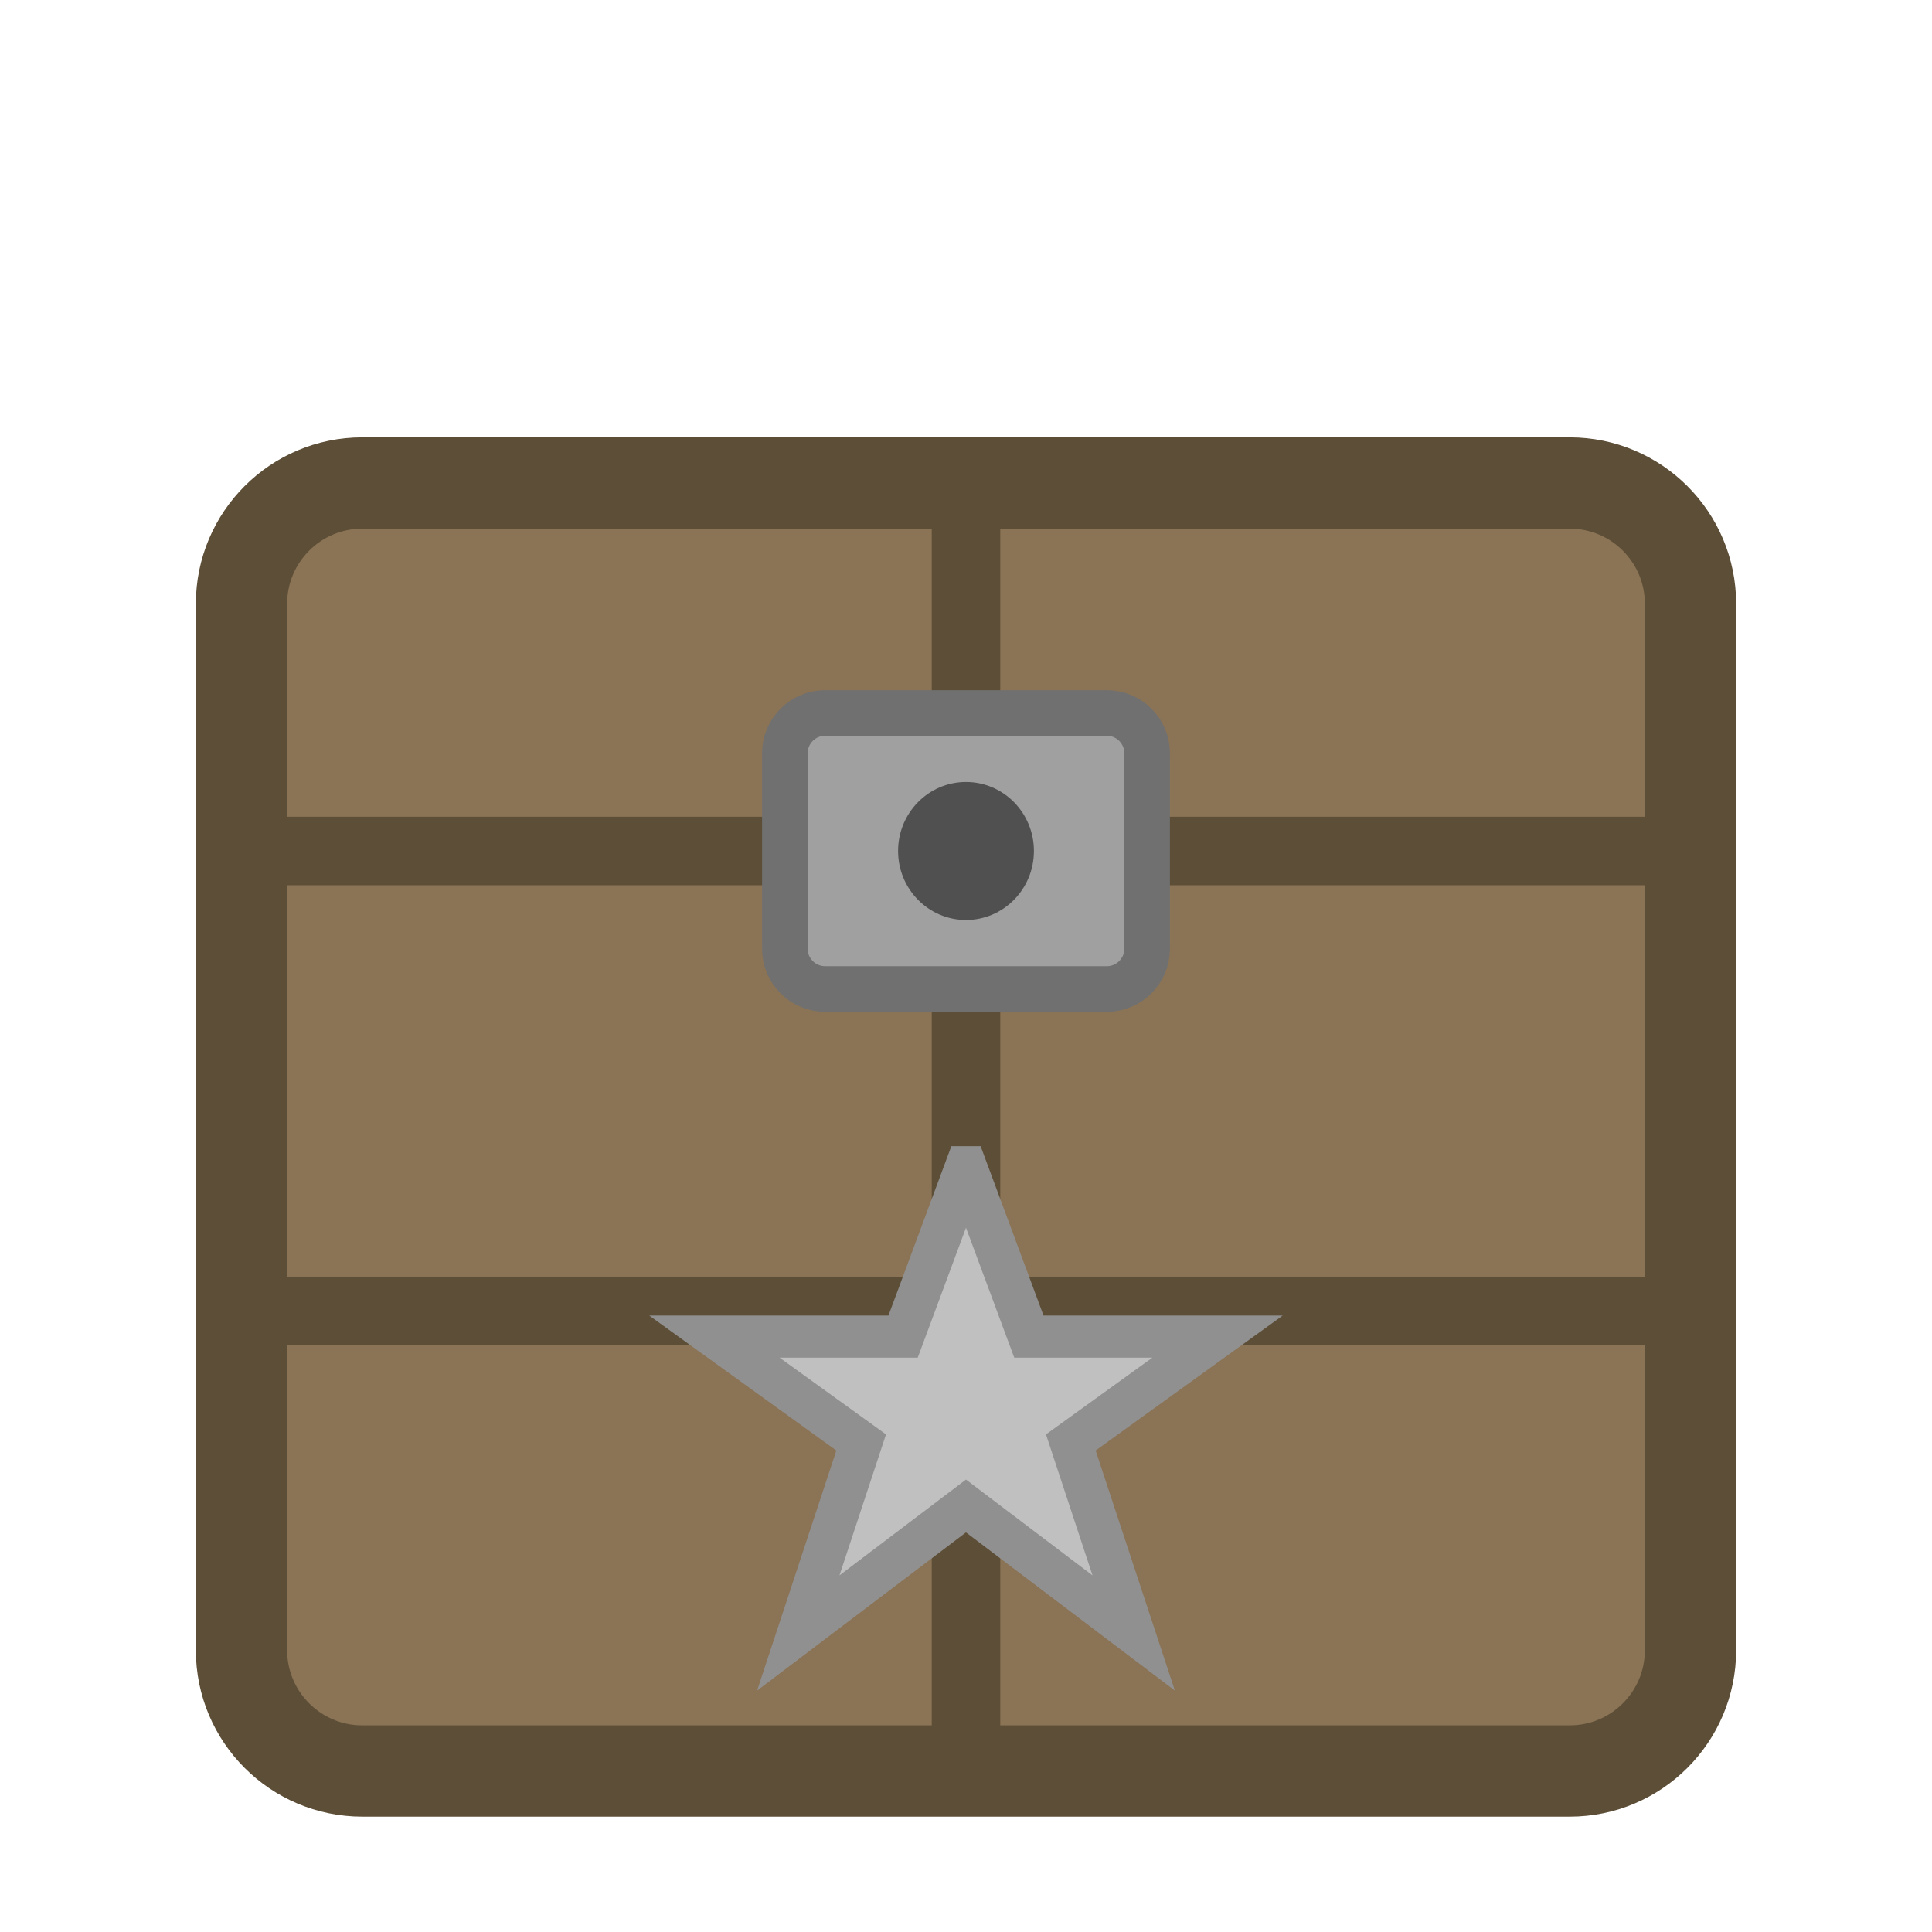
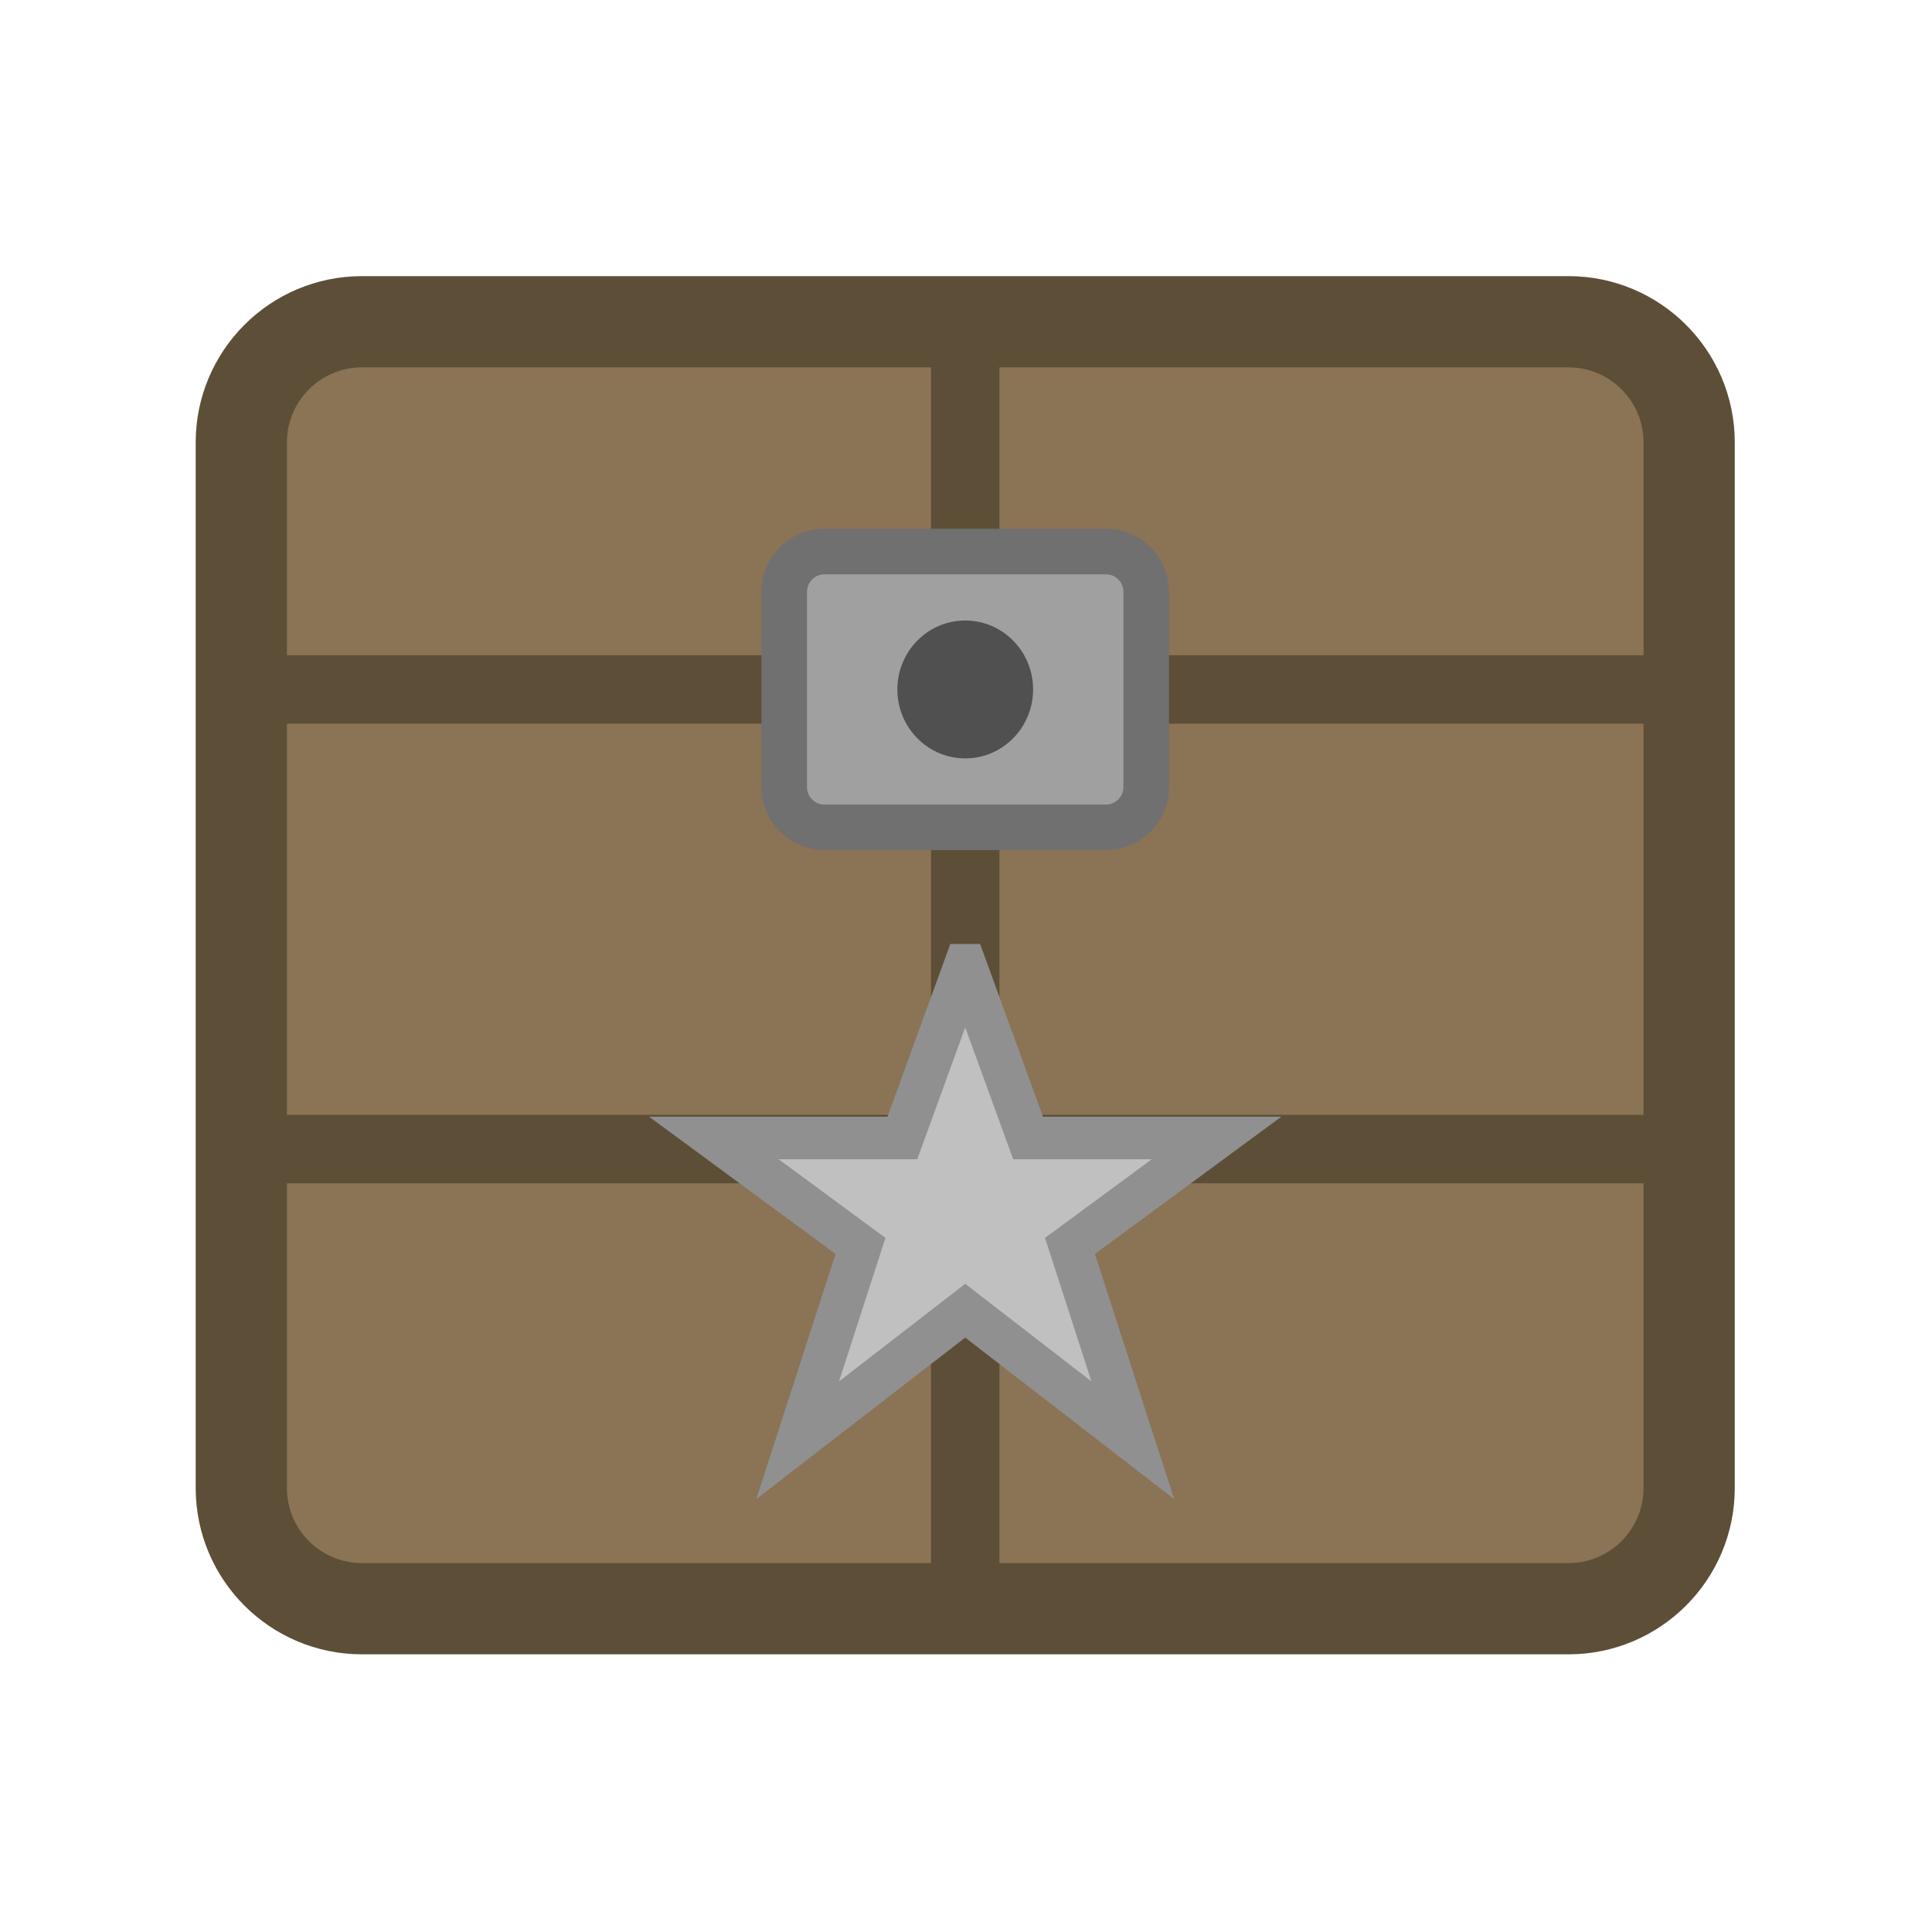
- <svg xmlns="http://www.w3.org/2000/svg" width="100%" height="100%" viewBox="0 0 200 200" version="1.1" xml:space="preserve" style="fill-rule:evenodd;clip-rule:evenodd;">
-   <path d="M175,62.5l0,108.333c0,6.899 -5.601,12.5 -12.5,12.5l-125,0c-6.899,0 -12.5,-5.601 -12.5,-12.5l0,-108.333c0,-6.899 5.601,-12.5 12.5,-12.5l125,0c6.899,0 12.5,5.601 12.5,12.5Z" style="fill:#8b7355;stroke:#5d4e37;stroke-width:9.45px;" />
-   <path d="M25,88.095l150,0" style="fill:none;fill-rule:nonzero;stroke:#5d4e37;stroke-width:7.09px;" />
-   <path d="M25,135.714l150,0" style="fill:none;fill-rule:nonzero;stroke:#5d4e37;stroke-width:7.09px;" />
-   <path d="M100,50l0,133.333" style="fill:none;fill-rule:nonzero;stroke:#5d4e37;stroke-width:7.09px;" />
-   <path d="M118.75,77.976l0,20.238c0,2.3 -1.867,4.167 -4.167,4.167l-29.167,0c-2.3,0 -4.167,-1.867 -4.167,-4.167l0,-20.238c0,-2.3 1.867,-4.167 4.167,-4.167l29.167,0c2.3,0 4.167,1.867 4.167,4.167Z" style="fill:#a0a0a0;stroke:#707070;stroke-width:4.72px;" />
-   <ellipse cx="100" cy="88.095" rx="7.031" ry="7.143" style="fill:#505050;" />
-   <path d="M100,120.833l6.51,17.532l19.531,0l-15.191,10.958l6.51,19.724l-17.361,-13.149l-17.361,13.149l6.51,-19.724l-15.191,-10.958l19.531,0l6.51,-17.532Z" style="fill:#c0c0c0;fill-rule:nonzero;stroke:#909090;stroke-width:4.36px;" />
+ <svg xmlns="http://www.w3.org/2000/svg" width="100%" height="100%" viewBox="0 0 834 834" version="1.1" xml:space="preserve" style="fill-rule:evenodd;clip-rule:evenodd;">
+   <path d="M729.167,190.973l0,451.387c0,28.746 -23.337,52.083 -52.083,52.083l-520.833,0c-28.746,0 -52.083,-23.338 -52.083,-52.083l0,-451.387c0,-28.746 23.338,-52.083 52.083,-52.083l520.833,0c28.746,0 52.083,23.338 52.083,52.083Z" style="fill:#8b7355;stroke:#5d4e37;stroke-width:39.38px;" />
+   <path d="M104.167,297.619l625,0" style="fill:none;fill-rule:nonzero;stroke:#5d4e37;stroke-width:29.54px;" />
+   <path d="M104.167,496.031l625,0" style="fill:none;fill-rule:nonzero;stroke:#5d4e37;stroke-width:29.54px;" />
+   <path d="M416.667,138.89l0,555.554" style="fill:none;fill-rule:nonzero;stroke:#5d4e37;stroke-width:29.54px;" />
+   <path d="M494.792,255.456l0,84.325c0,9.583 -7.779,17.363 -17.363,17.363l-121.529,0c-9.583,0 -17.363,-7.779 -17.363,-17.363l0,-84.325c0,-9.583 7.779,-17.363 17.363,-17.363l121.529,0c9.583,0 17.363,7.779 17.363,17.363Z" style="fill:#a0a0a0;stroke:#707070;stroke-width:19.67px;" />
+   <ellipse cx="416.667" cy="297.619" rx="29.296" ry="29.763" style="fill:#505050;" />
+   <path d="M416.671,416.667l27.125,74.565l81.379,0l-63.296,46.605l27.125,83.888l-72.338,-55.924l-72.338,55.924l27.125,-83.888l-63.296,-46.605l81.379,0l27.125,-74.565l0.008,-0Z" style="fill:#c0c0c0;fill-rule:nonzero;stroke:#909090;stroke-width:18.36px;" />
</svg>
